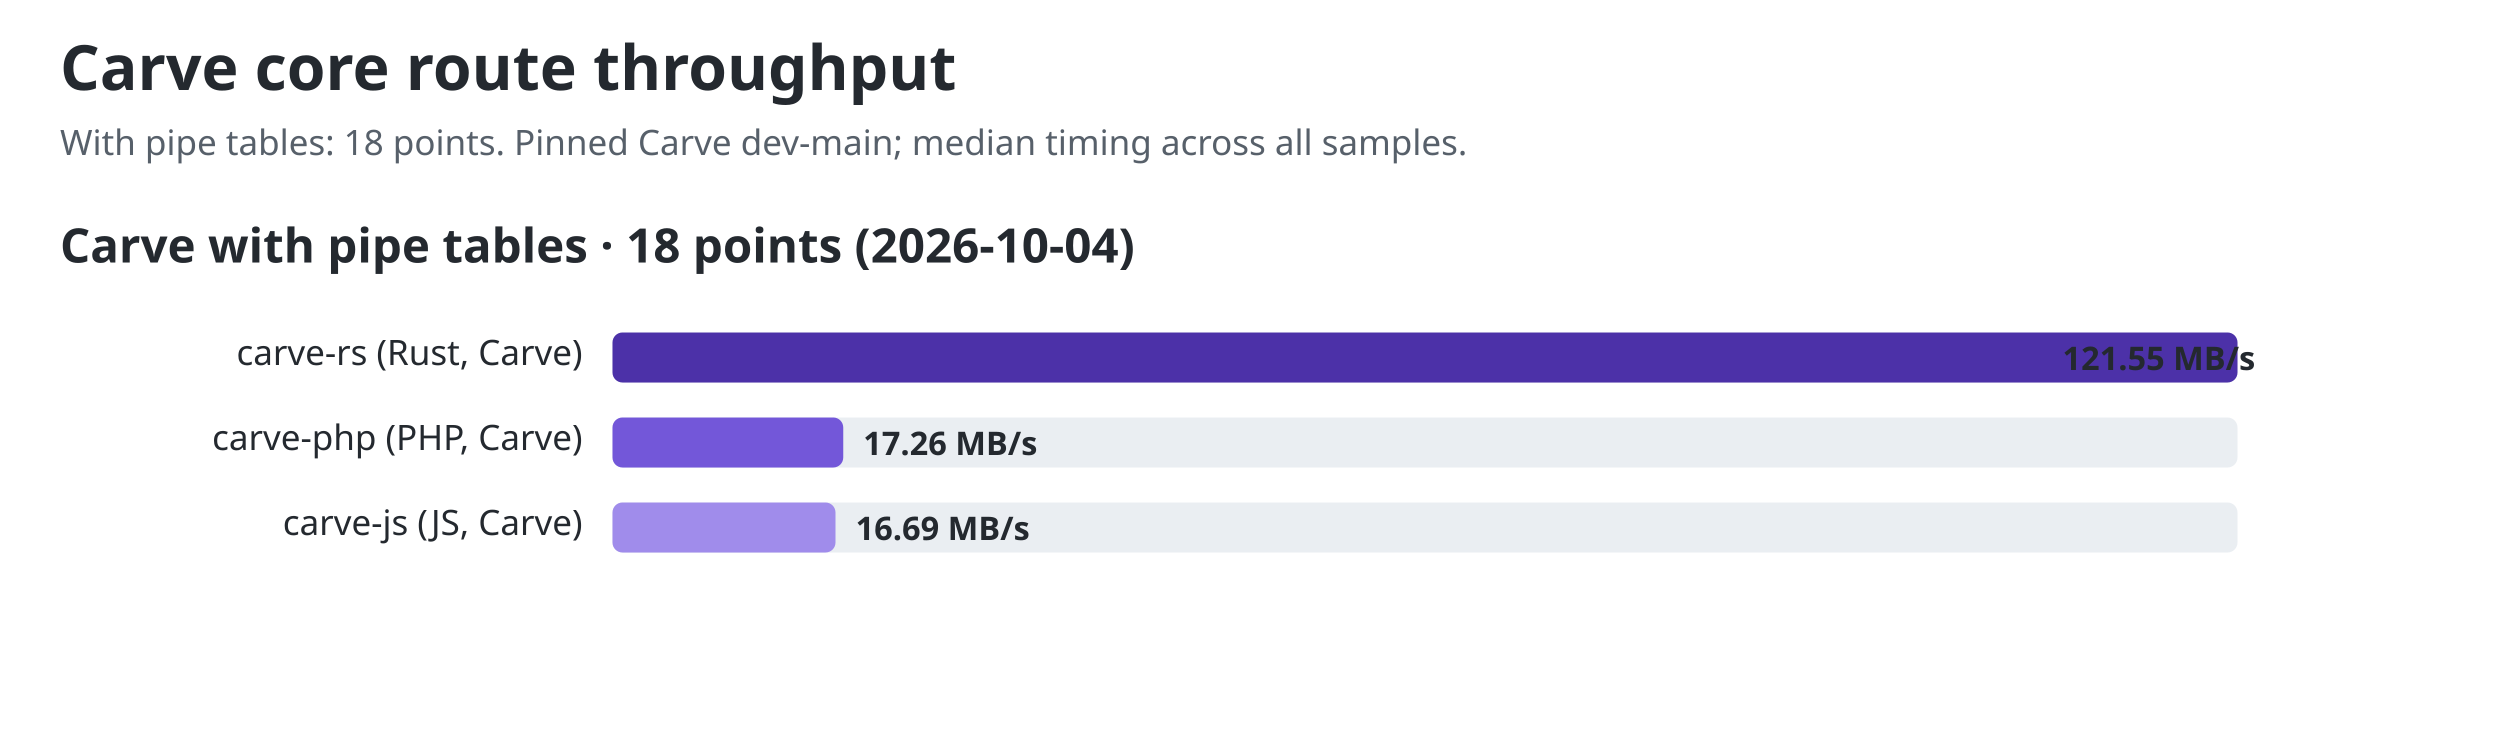
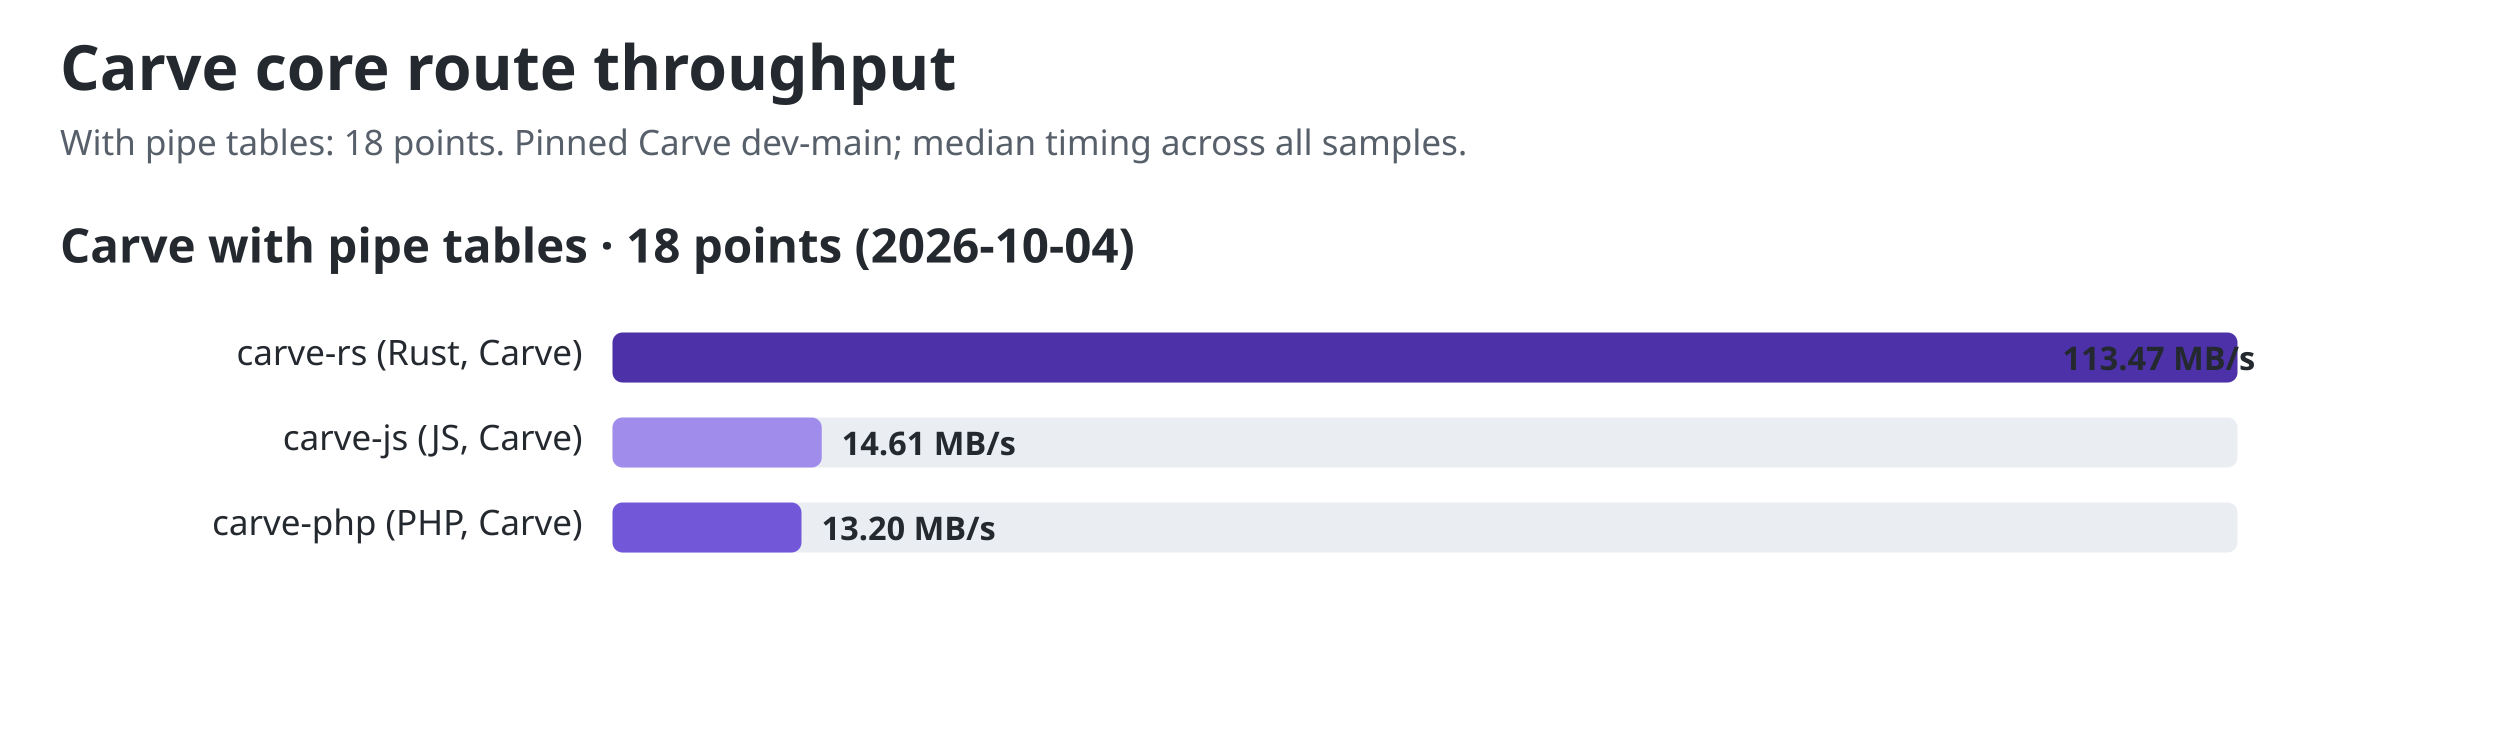
<svg xmlns="http://www.w3.org/2000/svg" width="1000" height="297" viewBox="0 0 1000 297" role="img" aria-labelledby="title desc">
  <style>text{font-family:ui-sans-serif,system-ui,sans-serif;fill:#24292f}.title{font-size:25px;font-weight:700}.sub{font-size:14px;fill:#57606a}.group{font-size:19px;font-weight:650}.label{font-size:14px}.value{font-size:13px;font-weight:650;fill:#24292f}.track{fill:#eaeef2}@media(prefers-color-scheme:dark){text,.value{fill:#f0f6fc}.sub{fill:#8c959f}.track{fill:#30363d}}</style>
  <text id="chart-title" class="title" x="24" y="36">Carve core route throughput</text>
  <text class="sub" x="24" y="62">With pipe tables: 18 points. Pinned Carve dev-main; median timing across all samples.</text>
  <text class="group" x="24" y="105">Carve with pipe tables · 18 points (2026-10-04)</text>
  <text class="label" x="233" y="146" text-anchor="end">carve-rs (Rust, Carve)</text>
  <rect class="track" x="245" y="133" width="650" height="20" rx="4" />
  <rect x="245" y="133" width="650.0" height="20" rx="4" fill="#4c31a8" />
-   <text class="value" x="825" y="148">121.55 MB/s</text>
-   <text class="label" x="233" y="180" text-anchor="end">carve-php (PHP, Carve)</text>
+   <text class="value" x="825" y="148">113.47 MB/s</text>
+   <text class="label" x="233" y="180" text-anchor="end">carve-js (JS, Carve)</text>
  <rect class="track" x="245" y="167" width="650" height="20" rx="4" />
-   <rect x="245" y="167" width="92.3" height="20" rx="4" fill="#7357d9" />
-   <text class="value" x="345.292" y="182">17.26 MB/s</text>
-   <text class="label" x="233" y="214" text-anchor="end">carve-js (JS, Carve)</text>
+   <rect x="245" y="167" width="83.7" height="20" rx="4" fill="#a08ceb" />
+   <text class="value" x="336.679" y="182">14.61 MB/s</text>
+   <text class="label" x="233" y="214" text-anchor="end">carve-php (PHP, Carve)</text>
  <rect class="track" x="245" y="201" width="650" height="20" rx="4" />
-   <rect x="245" y="201" width="89.2" height="20" rx="4" fill="#a08ceb" />
-   <text class="value" x="342.242" y="216">16.69 MB/s</text>
+   <rect x="245" y="201" width="75.6" height="20" rx="4" fill="#7357d9" />
+   <text class="value" x="328.625" y="216">13.20 MB/s</text>
</svg>
